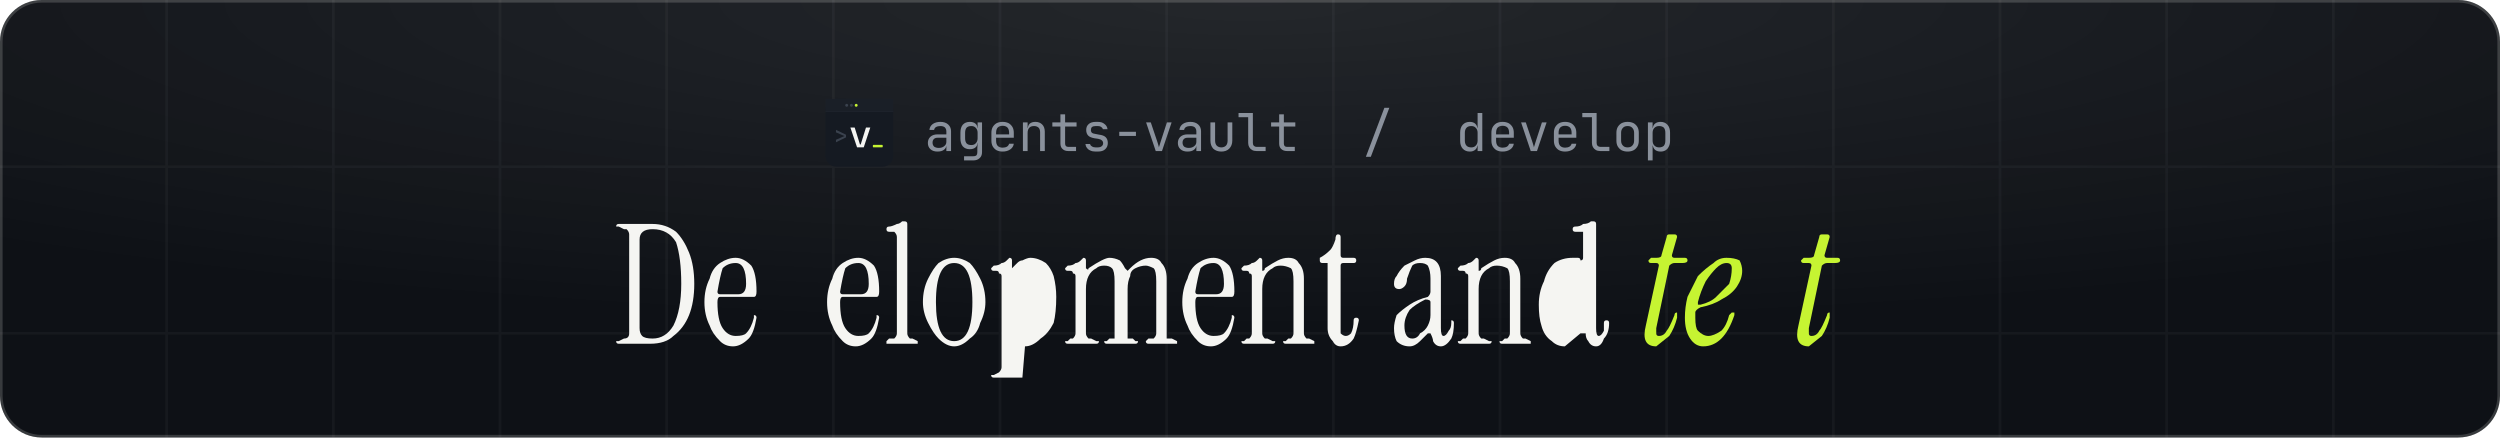
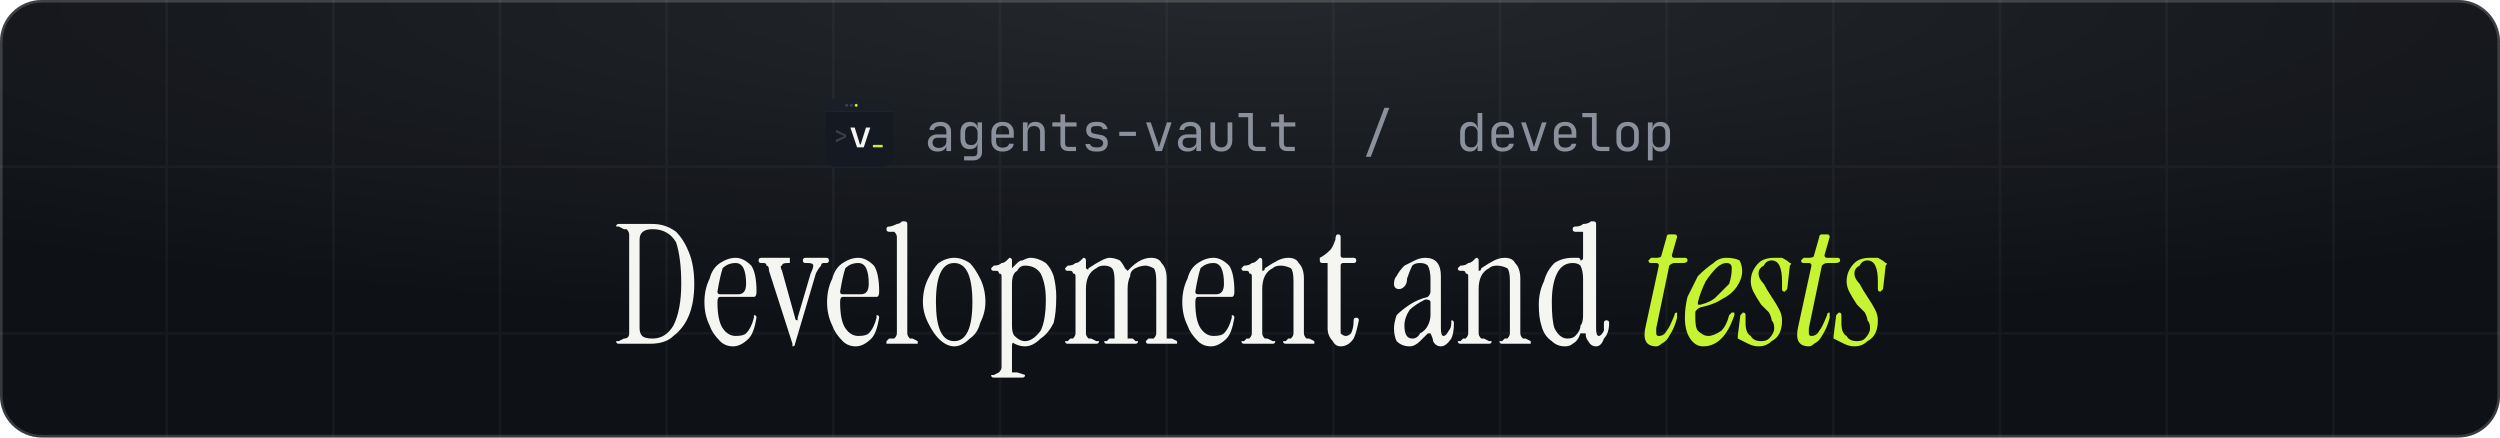
<svg xmlns="http://www.w3.org/2000/svg" width="960" height="168" viewBox="0 0 960 168" role="img" aria-label="Development and tests">
  <defs>
    <radialGradient id="l" cx="0.5" cy="0" r="0.75">
      <stop offset="0" stop-color="#fff" stop-opacity="0.09" />
      <stop offset="1" stop-color="#fff" stop-opacity="0" />
    </radialGradient>
    <clipPath id="c">
      <rect width="960" height="168" rx="16" />
    </clipPath>
-     <path id="g0" d="M5 0.2Q3.3 0.2 2.3-0.7Q1.3-1.6 1.3-3.1Q1.3-4.6 2.3-5.5Q3.3-6.4 5-6.4L8.4-6.4L8.4-7.5Q8.4-8.5 7.8-9.1Q7.2-9.6 6.1-9.6Q5.1-9.6 4.4-9.2Q3.8-8.8 3.7-8.1L1.9-8.1Q2-9.5 3.2-10.4Q4.4-11.2 6.1-11.2Q8-11.2 9.1-10.2Q10.2-9.2 10.2-7.6L10.2 0L8.4 0L8.4-2.1L8.4-2.1Q8.3-1.1 7.5-0.5Q6.6 0.2 5 0.2M5.5-1.2Q6.8-1.2 7.6-1.9Q8.4-2.5 8.4-3.5L8.4-5.1L5-5.1Q4.1-5.1 3.6-4.6Q3.1-4.1 3.1-3.2Q3.1-2.3 3.7-1.7Q4.4-1.2 5.5-1.2" />
-     <path id="g1" d="M6.7 3.6L3.2 3.6L3.2 2L6.7 2Q7.6 2 8 1.6Q8.3 1.2 8.3 0.4L8.3-1L8.4-3L8.3-3Q8.3-2 7.6-1.4Q6.8-0.7 5.4-0.7Q3.7-0.7 2.7-1.8Q1.8-2.9 1.8-4.8L1.8-7.1Q1.8-9 2.7-10.1Q3.7-11.2 5.4-11.2Q6.8-11.2 7.6-10.5Q8.3-9.9 8.3-8.9L8.4-8.9L8.4-11L10.1-11L10.1 0.4Q10.1 1.9 9.2 2.7Q8.3 3.6 6.7 3.6M6-2.3Q7.1-2.3 7.7-3Q8.4-3.7 8.4-4.9L8.4-7Q8.4-8.2 7.7-8.9Q7.1-9.6 6-9.6Q4.8-9.6 4.2-9Q3.6-8.3 3.6-7L3.6-4.9Q3.6-3.6 4.2-2.9Q4.8-2.3 6-2.3" />
-     <path id="g2" d="M6 0.2Q4.7 0.2 3.7-0.3Q2.8-0.8 2.2-1.8Q1.7-2.7 1.7-4L1.7-7Q1.7-8.3 2.2-9.2Q2.8-10.2 3.7-10.7Q4.7-11.2 6-11.2Q7.3-11.2 8.3-10.7Q9.2-10.2 9.8-9.2Q10.3-8.3 10.3-7L10.3-5.1L3.5-5.1L3.5-4Q3.5-2.7 4.1-2Q4.8-1.3 6-1.3Q7-1.3 7.7-1.7Q8.3-2.1 8.5-2.8L10.3-2.8Q10.1-1.4 8.9-0.6Q7.7 0.2 6 0.2M3.5-6.4L8.5-6.4L8.5-7Q8.5-8.3 7.9-9Q7.2-9.7 6-9.7Q4.8-9.7 4.1-9Q3.5-8.3 3.5-7" />
-     <path id="g3" d="M3.6 0L1.8 0L1.8-11L3.6-11L3.6-8.9L3.7-8.9Q3.8-9.9 4.4-10.5Q5.2-11.2 6.6-11.2Q8.2-11.2 9.2-10.2Q10.2-9.2 10.2-7.4L10.2 0L8.4 0L8.4-7.2Q8.4-8.4 7.8-9Q7.1-9.6 6.1-9.6Q4.9-9.6 4.3-9Q3.6-8.3 3.6-7" />
-     <path id="g4" d="M10.2 0L7.2 0Q5.8 0 5-0.8Q4.2-1.5 4.2-2.9L4.2-9.4L1.1-9.4L1.1-11L4.2-11L4.2-14.1L6-14.1L6-11L10.4-11L10.4-9.4L6-9.4L6-2.9Q6-1.6 7.2-1.6L10.2-1.6" />
-     <path id="g5" d="M6.5 0.2L5.7 0.2Q4.5 0.2 3.7-0.2Q2.9-0.5 2.4-1.2Q1.9-1.8 1.8-2.7L3.6-2.7Q3.7-2.1 4.3-1.8Q4.8-1.4 5.7-1.4L6.5-1.4Q7.6-1.4 8.1-1.9Q8.6-2.3 8.6-3Q8.6-3.7 8.1-4.1Q7.7-4.5 6.7-4.7L5.3-4.9Q3.6-5.2 2.9-5.9Q2.1-6.7 2.1-8.1Q2.1-9.5 3-10.3Q3.9-11.2 5.8-11.2L6.6-11.2Q8.2-11.2 9.1-10.4Q10.1-9.7 10.3-8.4L8.5-8.4Q8.4-8.9 7.9-9.2Q7.4-9.6 6.6-9.6L5.8-9.6Q4.8-9.6 4.3-9.2Q3.9-8.8 3.9-8Q3.9-7.4 4.3-7Q4.7-6.7 5.5-6.6L7-6.3Q8.8-6.1 9.6-5.3Q10.4-4.5 10.4-3.1Q10.4-1.6 9.4-0.7Q8.5 0.2 6.5 0.2" />
-     <path id="g6" d="M9.2-5.8L2.8-5.8L2.8-7.4L9.2-7.4" />
-     <path id="g7" d="M7.2 0L4.8 0L1.1-11L2.9-11L5.4-3.6Q5.6-2.9 5.8-2.3Q6-1.7 6-1.4Q6.1-1.7 6.3-2.3Q6.5-2.9 6.7-3.6L9.1-11L10.9-11" />
-     <path id="g8" d="M6 0.2Q4.1 0.2 2.9-0.9Q1.8-2.1 1.8-4L1.8-11L3.6-11L3.6-4Q3.6-2.8 4.2-2.1Q4.9-1.4 6-1.4Q7.1-1.4 7.8-2.1Q8.4-2.8 8.4-4L8.4-11L10.2-11L10.2-4Q10.2-2.1 9-0.9Q7.9 0.2 6 0.2" />
-     <path id="g9" d="M11 0L7.5 0Q6.5 0 5.8-0.4Q5.1-0.8 4.7-1.5Q4.3-2.2 4.3-3.1L4.3-13L0.6-13L0.6-14.6L6.1-14.6L6.1-3.1Q6.1-2.4 6.5-2Q6.9-1.6 7.5-1.6L11-1.6" />
-     <path id="g11" d="M3.4 2.2L1.5 2.2L8.6-16.6L10.5-16.6" />
-     <path id="g12" d="M5.4 0.2Q3.7 0.2 2.7-0.9Q1.7-2 1.7-3.9L1.7-7.1Q1.7-9 2.7-10.1Q3.7-11.2 5.4-11.2Q6.7-11.2 7.5-10.5Q8.2-9.8 8.3-8.9L8.4-8.9L8.4-11.4L8.4-14.6L10.2-14.6L10.2 0L8.4 0L8.4-2.1L8.3-2.1Q8.2-1.1 7.5-0.5Q6.7 0.2 5.4 0.2M6-1.4Q7.1-1.4 7.7-2.1Q8.4-2.8 8.4-4L8.4-7Q8.4-8.2 7.7-8.9Q7.1-9.6 6-9.6Q4.8-9.6 4.2-9Q3.5-8.3 3.5-7L3.5-4Q3.5-2.7 4.2-2Q4.8-1.4 6-1.4" />
-     <path id="g13" d="M6 0.2Q4.7 0.2 3.7-0.3Q2.8-0.8 2.2-1.8Q1.7-2.7 1.7-4L1.7-7Q1.7-8.3 2.2-9.2Q2.8-10.2 3.7-10.7Q4.7-11.2 6-11.2Q7.3-11.2 8.3-10.7Q9.2-10.2 9.8-9.2Q10.3-8.3 10.3-7L10.3-4Q10.3-2.7 9.8-1.8Q9.2-0.8 8.3-0.3Q7.3 0.2 6 0.2M6-1.4Q7.2-1.4 7.8-2.1Q8.5-2.8 8.5-4L8.5-7Q8.5-8.2 7.8-8.9Q7.2-9.6 6-9.6Q4.8-9.6 4.2-8.9Q3.5-8.2 3.5-7L3.5-4Q3.5-2.8 4.2-2.1Q4.8-1.4 6-1.4" />
-     <path id="g14" d="M3.6 3.6L1.8 3.6L1.8-11L3.6-11L3.6-8.9L3.7-8.9Q3.8-9.9 4.5-10.5Q5.3-11.2 6.7-11.2Q8.3-11.2 9.3-10.1Q10.3-9 10.3-7.1L10.3-3.9Q10.3-2.6 9.8-1.7Q9.4-0.8 8.6-0.3Q7.8 0.2 6.7 0.2Q5.3 0.2 4.5-0.5Q3.8-1.2 3.7-2.1L3.6-2.1L3.6 0.4L3.6 3.6M6.1-1.4Q7.2-1.4 7.9-2Q8.5-2.7 8.5-4L8.5-7Q8.5-8.3 7.9-9Q7.2-9.6 6.1-9.6Q5-9.6 4.3-8.9Q3.6-8.2 3.6-7L3.6-4Q3.6-2.8 4.3-2.1Q5-1.4 6.1-1.4" />
-     <path id="g15" d="M14 0L2 0Q1 0 1-1Q1-1 2-1L4-2Q6-2 6-4L6-42Q6-43 5-44Q5-44 4-44L2-45Q1-45 1-45Q1-46 2-46L15-46Q20-46 24-43Q27-40 29-35Q31-30 31-23Q31-16 29-11Q27-6 23-3Q20 0 14 0M15-2Q20-2 23-7Q26-13 26-23Q26-33 24-39Q21-44 15-44Q10-44 10-40L10-6Q10-4 11-3Q12-2 15-2" />
-     <path id="g16" d="M12 1Q9 1 7-1Q4-4 3-7Q1-11 1-16Q1-21 3-25Q4-29 7-31Q10-33 13-33Q16-33 19-30Q21-27 21-20Q21-18 20-18L7-18Q6-18 6-16Q6-9 8-6Q10-3 13-3Q16-3 17-4Q19-6 20-10Q20-11 20-11Q21-11 21-10Q20-4 18-2Q15 1 12 1M7-19L14-19Q17-19 17-23Q17-27 16-29Q15-31 13-31Q10-31 8-29Q7-26 6-20Q6-19 7-19" />
-     <path id="g17" d="M12 1Q12 1 120L3-28Q3-30 2-30Q2-31 1-31L0-31Q-1-31-1-32Q-1-33 0-33L11-33Q11-33 11-32Q11-31 11-31L10-31Q8-31 8-30Q7-30 8-28L13-10Q13-9 14-9Q14-9 14-10L19-27Q20-29 20-30Q20-31 18-31L17-31Q16-31 16-32Q16-33 17-33L25-33Q26-33 26-32Q26-31 25-31L24-31Q23-31 23-30Q22-29 21-27L130Q13 1 12 1" />
-     <path id="g18" d="M13 0L1 0Q1 0 1-1Q1-1 1-1L2-2Q3-2 4-2Q5-3 5-4L5-41Q5-42 4-43Q4-43 3-43L2-43Q1-43 1-44Q1-45 2-45Q3-45 5-46Q6-46 7-47Q8-47 8-47Q9-47 9-46L9-4Q9-3 10-2Q10-2 11-2L13-1Q13-1 13-1Q13 0 13 0" />
-     <path id="g19" d="M13 1Q10 1 7-2Q5-4 3-8Q1-12 1-16Q1-21 3-25Q5-29 7-31Q10-33 13-33Q16-33 19-31Q21-29 23-25Q25-21 25-16Q25-12 23-8Q22-4 19-2Q16 1 13 1M13-1Q20-1 20-16Q20-31 13-31Q6-31 6-16Q6-1 13-1" />
-     <path id="g20" d="M13 13L2 13Q1 13 1 12Q1 12 2 12L2 12Q4 11 4 11Q5 10 5 9L5-26Q5-27 4-27Q4-28 3-28L2-28Q1-28 1-29Q1-29 2-30Q4-30 5-31Q6-31 7-32Q8-33 8-33Q9-33 9-32L9-30Q9-30 9-29Q9-29 10-30L11-31Q12-32 13-32Q15-33 16-33Q19-33 22-31Q24-29 25-26Q26-22 26-18Q26-12 25-8Q23-4 20-2Q17 1 14 1Q12 1 100Q9-1 9 1L9 9Q9 10 9 11Q10 11 11 11L14 12Q14 12 14 12Q14 13 13 13M14-1Q17-1 20-5Q22-9 22-17Q22-23 20-27Q18-30 14-30Q12-30 11-28Q9-27 9-23L9-7Q9-4 10-3Q12-1 14-1" />
-     <path id="g21" d="M13 0L2 0Q1 0 1-1Q1-1 2-1L3-2Q4-2 4-2Q5-3 5-4L5-26Q5-27 4-27Q4-28 3-28L2-28Q1-28 1-29Q1-29 2-30Q4-30 5-31Q6-31 7-32Q8-33 8-33Q9-33 9-32L9-29Q9-29 9-29Q10-28 10-29Q13-31 15-32Q17-33 18-33Q20-33 22-32Q23-31 24-29Q24-29 25-28Q25-28 26-29Q28-31 30-32Q32-33 34-33Q37-33 38-31Q40-29 40-25L40-4Q40-3 40-2Q41-2 42-2L44-1Q44-1 44-1Q44 0 44 0L33 0Q32 0 32-1Q32-1 32-1L33-2Q35-2 35-2Q36-3 36-4L36-24Q36-28 35-29Q33-30 32-30Q30-30 28-29Q26-28 26-26Q25-24 25-21L25-4Q25-3 25-2Q25-2 27-2L28-1Q29-1 29-1Q29 0 28 0L17 0Q16 0 16-1Q16-1 17-1L18-2Q19-2 20-2Q20-3 20-4L20-24Q20-28 19-29Q18-30 16-30Q14-30 13-29Q11-28 10-26Q9-24 9-21L9-4Q9-3 10-2Q10-2 11-2L13-1Q14-1 14-1Q14 0 13 0" />
-     <path id="g22" d="M13 0L2 0Q1 0 1-1Q1-1 2-1L3-2Q4-2 4-2Q5-3 5-4L5-26Q5-27 4-27Q4-28 3-28L2-28Q1-28 1-29Q1-29 2-30Q4-30 5-31Q6-31 7-32Q8-33 8-33Q9-33 9-32L9-29Q9-29 9-28Q10-28 10-29Q13-31 15-32Q17-33 19-33Q22-33 23-31Q25-29 25-25L25-4Q25-3 26-2Q26-2 27-2L29-1Q29-1 29-1Q29 0 29 0L18 0Q17 0 17-1Q17-1 18-1L19-2Q20-2 20-2Q21-3 21-4L21-24Q21-28 20-29Q18-30 16-30Q14-30 13-29Q11-28 10-26Q9-24 9-21L9-4Q9-3 10-2Q10-2 11-2L13-1Q14-1 14-1Q14 0 13 0" />
-     <path id="g23" d="M9 1Q7 1 6-1Q4-3 4-6L4-30Q4-31 4-31L2-31Q1-31 1-32Q1-32 1-33Q3-34 5-36Q6-37 7-40Q7-42 8-42Q9-42 9-41L9-34Q9-33 10-33L14-33Q15-33 15-32Q15-31 14-31L10-31Q9-31 9-30L9-6Q9-5 9-4Q10-3 11-3Q12-3 13-4Q14-6 14-9Q14-10 15-10Q16-10 16-9Q15-4 14-2Q12 1 9 1" />
-     <path id="g25" d="M8 1Q5 1 3-1Q2-3 2-6Q2-8 3-11Q5-13 8-15Q11-17 15-18Q16-19 16-20L16-25Q16-28 15-30Q14-31 12-31Q10-31 9-30Q8-28 7-25Q7-23 6-22Q5-21 4-21Q2-21 2-23Q2-25 3-26Q4-28 6-30Q8-31 10-32Q12-33 14-33Q20-33 20-26L20-6Q20-3 21-3Q22-3 23-5Q24-6 24-8Q24-9 24-9Q25-9 25-8Q25-4 24-2Q22 1 20 1Q18 1 17-1Q17-2 16-4Q16-4 16-4Q15-4 15-4Q13-2 12-1Q10 1 8 1M9-2Q11-2 12-4Q14-5 15-7Q16-9 16-11L16-16Q16-17 14-17Q10-15 8-13Q6-10 6-7Q6-2 9-2" />
-     <path id="g26" d="M12 1Q9 1 7-1Q4-3 3-7Q2-10 2-15Q2-20 4-24Q5-28 8-31Q11-33 15-33Q16-33 17-33Q18-33 18-32Q19-32 19-33L19-41Q19-42 19-43Q19-43 18-43L16-43Q15-43 15-44Q15-45 16-45Q18-45 19-46Q21-46 22-47Q23-47 23-47Q24-47 24-46L24-6Q24-3 25-3Q26-3 27-5Q27-6 27-8Q27-9 28-9Q29-9 29-8Q29-4 27-2Q26 1 24 1Q22 1 21-1Q20-2 20-4Q20-4 19-4Q19-4 18-4Q17-1 150Q14 1 12 1M13-2Q15-2 16-3Q18-5 18-7Q19-8 19-11L19-25Q19-28 18-30Q17-31 15-31Q11-31 9-27Q7-23 7-16Q7-9 8-6Q10-2 13-2" />
-     <path id="g27" d="M7 1Q4 1 3-1Q2-3 3-7L8-30Q8-31 7-31L5-31Q4-31 4-32Q4-32 4-32Q5-33 5-33L7-33Q9-33 9-34L11-41Q11-42 12-42L14-42Q15-42 15-41L13-34Q13-33 14-33L18-33Q19-33 19-32Q19-31 17-31L14-31Q13-31 12-30L7-6Q7-5 7-4Q7-3 8-3Q10-3 11-5Q12-6 14-11Q14-12 15-12Q15-12 15-12Q15-11 15-10Q14-6 12-3Q11-1 90Q8 1 7 1" />
-     <path id="g28" d="M8 1Q5 1 3-2Q1-5 1-10Q1-14 2-18Q4-22 6-26Q9-29 12-31Q14-33 17-33Q20-33 22-32Q23-30 23-28Q23-25 21-22Q19-19 15-17Q12-15 7-14Q5-13 5-12Q5-12 5-11Q5-11 5-10Q5-6 6-5Q8-3 10-3Q12-3 15-5Q17-7 18-11Q19-12 19-12Q20-12 20-12Q20-11 20-11Q18-5 15-2Q12 1 8 1M6-16Q6-16 6-15Q6-15 7-15Q11-16 13-18Q16-21 18-23Q19-26 19-29Q19-31 17-31Q15-31 13-29Q11-27 9-24Q7-20 6-16" />
-     <path id="g29" d="M7 1Q5 1 30Q1-1-1-2Q-1-2-1-3L0-11Q1-12 1-12Q2-12 2-11L2-8Q2-4 4-3Q5-1 8-1Q10-1 11-2Q13-4 13-6Q13-8 12-9Q12-10 11-12Q10-13 8-15Q6-18 5-20Q4-22 4-24Q4-28 7-31Q9-33 13-33Q15-33 16-33Q18-32 19-31Q20-31 19-30L18-21Q17-20 17-20Q16-20 16-21L16-24Q16-28 15-30Q14-32 12-32Q10-32 9-30Q7-29 7-27Q7-25 9-23Q10-21 12-18Q14-15 15-13Q16-11 16-9Q16-6 15-4Q14-2 12-1Q10 1 7 1" />
+     <path id="g0" d="M5.0 0.2L5.0 0.2Q3.3 0.2 2.3-0.7Q1.3-1.6 1.3-3.1L1.3-3.1Q1.3-4.6 2.3-5.5Q3.3-6.4 5-6.4L5-6.4L8.4-6.4L8.4-7.5Q8.4-8.5 7.8-9.1Q7.2-9.6 6.1-9.6L6.1-9.6Q5.1-9.6 4.4-9.2Q3.8-8.8 3.7-8.1L3.7-8.1L1.9-8.1Q2.0-9.5 3.2-10.4Q4.4-11.2 6.1-11.2L6.1-11.2Q8-11.2 9.1-10.2Q10.2-9.2 10.2-7.6L10.2-7.6L10.2 0L8.4 0L8.4-2.1L8.4-2.1Q8.3-1.1 7.5-0.5L7.5-0.5Q6.6 0.2 5.0 0.2ZM5.5-1.2L5.5-1.2Q6.8-1.2 7.6-1.9Q8.4-2.5 8.4-3.5L8.4-3.5L8.4-5.1L5.0-5.1Q4.1-5.1 3.6-4.6Q3.1-4.1 3.1-3.2L3.1-3.2Q3.1-2.3 3.7-1.8Q4.4-1.2 5.5-1.2Z" />
+     <path id="g1" d="M6.7 3.6L3.2 3.6L3.2 2.0L6.7 2.0Q7.6 2.0 8.0 1.6Q8.3 1.2 8.3 0.4L8.3 0.4L8.3-1L8.4-3L8.3-3Q8.3-2.0 7.6-1.4L7.6-1.4Q6.8-0.7 5.4-0.7L5.4-0.7Q3.7-0.7 2.7-1.8Q1.8-2.9 1.8-4.8L1.8-4.8L1.8-7.1Q1.8-9 2.7-10.1Q3.7-11.2 5.4-11.2L5.4-11.2Q6.8-11.2 7.6-10.5L7.6-10.5Q8.3-9.9 8.3-8.9L8.3-8.9L8.4-8.9L8.4-11L10.1-11L10.1 0.4Q10.1 1.9 9.2 2.7Q8.3 3.6 6.7 3.6L6.7 3.6ZM6.0-2.3L6.0-2.3Q7.1-2.3 7.7-3.0Q8.4-3.7 8.4-4.9L8.4-4.9L8.4-7Q8.4-8.2 7.7-8.9Q7.1-9.6 6.0-9.6L6.0-9.6Q4.8-9.6 4.2-9.0Q3.6-8.3 3.6-7L3.6-7L3.6-4.9Q3.6-3.6 4.2-2.9Q4.8-2.3 6.0-2.3Z" />
+     <path id="g2" d="M6 0.2L6 0.2Q4.7 0.2 3.7-0.3Q2.8-0.8 2.2-1.8Q1.7-2.7 1.7-4L1.7-4L1.7-7Q1.7-8.3 2.2-9.2Q2.8-10.2 3.7-10.7Q4.7-11.2 6-11.2Q7.3-11.2 8.3-10.7Q9.2-10.2 9.8-9.2Q10.3-8.3 10.3-7L10.3-7L10.3-5.1L3.5-5.1L3.5-4Q3.5-2.7 4.1-2.0Q4.8-1.3 6-1.3L6-1.3Q7.0-1.3 7.7-1.7Q8.3-2.1 8.5-2.8L8.5-2.8L10.3-2.8Q10.1-1.4 8.9-0.6Q7.7 0.2 6 0.2ZM3.5-6.4L8.5-6.4L8.5-7Q8.5-8.3 7.9-9Q7.2-9.7 6-9.7L6-9.7Q4.8-9.7 4.1-9Q3.5-8.3 3.5-7L3.5-7L3.5-6.4Z" />
+     <path id="g3" d="M3.6 0L1.8 0L1.8-11L3.6-11L3.6-8.9L3.7-8.9Q3.8-9.9 4.4-10.5L4.4-10.5Q5.2-11.2 6.6-11.2L6.6-11.2Q8.2-11.2 9.2-10.2Q10.2-9.2 10.2-7.4L10.2-7.4L10.2 0L8.4 0L8.4-7.2Q8.4-8.4 7.8-9.0Q7.1-9.6 6.1-9.6L6.1-9.6Q4.9-9.6 4.3-9.0Q3.6-8.3 3.6-7L3.6-7L3.6 0Z" />
+     <path id="g4" d="M10.2 0L7.2 0Q5.8 0 5.0-0.8Q4.2-1.5 4.2-2.9L4.2-2.9L4.2-9.4L1.1-9.4L1.1-11L4.2-11L4.2-14.1L6-14.1L6-11L10.4-11L10.4-9.4L6-9.4L6-2.9Q6-1.6 7.2-1.6L7.2-1.6L10.2-1.6L10.2 0Z" />
+     <path id="g5" d="M6.5 0.2L5.7 0.2Q4.5 0.2 3.7-0.2Q2.9-0.5 2.4-1.2Q1.9-1.8 1.8-2.7L1.8-2.7L3.6-2.7Q3.7-2.1 4.3-1.8Q4.8-1.4 5.7-1.4L5.7-1.4L6.5-1.4Q7.6-1.4 8.1-1.9Q8.6-2.3 8.6-3.0L8.6-3.0Q8.6-3.7 8.1-4.1Q7.7-4.5 6.7-4.7L6.7-4.7L5.3-4.9Q3.6-5.2 2.9-5.9Q2.1-6.7 2.1-8.1L2.1-8.1Q2.1-9.5 3-10.3Q3.9-11.2 5.8-11.2L5.8-11.2L6.6-11.2Q8.2-11.2 9.1-10.4Q10.1-9.7 10.3-8.4L10.3-8.4L8.5-8.4Q8.4-8.9 7.9-9.3Q7.4-9.6 6.6-9.6L6.6-9.6L5.8-9.6Q4.8-9.6 4.3-9.2Q3.9-8.8 3.9-8.0L3.9-8.0Q3.9-7.4 4.3-7.0Q4.7-6.7 5.5-6.6L5.5-6.6L7-6.3Q8.8-6.1 9.6-5.3Q10.4-4.5 10.4-3.1L10.4-3.1Q10.4-1.6 9.4-0.7Q8.5 0.2 6.5 0.2L6.5 0.2Z" />
+     <path id="g6" d="M9.2-5.8L2.8-5.8L2.8-7.4L9.2-7.4L9.2-5.8Z" />
+     <path id="g7" d="M7.2 0L4.8 0L1.1-11L2.9-11L5.4-3.6Q5.6-2.9 5.8-2.3Q6.0-1.7 6.0-1.4L6.0-1.4Q6.1-1.7 6.3-2.3Q6.5-2.9 6.7-3.6L6.7-3.6L9.1-11L10.9-11L7.2 0Z" />
+     <path id="g8" d="M6.0 0.2L6.0 0.2Q4.1 0.2 2.9-0.9Q1.8-2.1 1.8-4L1.8-4L1.8-11L3.6-11L3.6-4Q3.6-2.8 4.2-2.1Q4.9-1.4 6.0-1.4L6.0-1.4Q7.1-1.4 7.8-2.1Q8.4-2.8 8.4-4L8.4-4L8.4-11L10.2-11L10.2-4Q10.2-2.1 9.0-0.9Q7.9 0.2 6.0 0.2Z" />
+     <path id="g9" d="M11 0L7.5 0Q6.5 0 5.8-0.4Q5.1-0.8 4.7-1.5Q4.3-2.2 4.3-3.1L4.3-3.1L4.3-13.0L0.6-13.0L0.6-14.6L6.1-14.6L6.1-3.1Q6.1-2.4 6.5-2.0Q6.9-1.6 7.5-1.6L7.5-1.6L11-1.6L11 0Z" />
+     <path id="g11" d="M3.4 2.2L1.5 2.2L8.6-16.6L10.5-16.6L3.4 2.2Z" />
+     <path id="g12" d="M5.4 0.2L5.4 0.2Q3.7 0.2 2.7-0.9Q1.7-2 1.7-3.9L1.7-3.9L1.7-7.1Q1.7-9 2.7-10.1Q3.7-11.2 5.4-11.2L5.4-11.2Q6.7-11.2 7.5-10.5L7.5-10.5Q8.2-9.8 8.3-8.9L8.3-8.9L8.4-8.9L8.4-11.4L8.4-14.6L10.2-14.6L10.2 0L8.4 0L8.4-2.1L8.3-2.1Q8.2-1.1 7.5-0.5L7.5-0.5Q6.7 0.2 5.4 0.2ZM6.0-1.4L6.0-1.4Q7.1-1.4 7.7-2.1Q8.4-2.8 8.4-4L8.4-4L8.4-7Q8.4-8.2 7.7-8.9Q7.1-9.6 6.0-9.6L6.0-9.6Q4.8-9.6 4.2-9.0Q3.5-8.3 3.5-7L3.5-7L3.5-4Q3.5-2.7 4.2-2.0Q4.8-1.4 6.0-1.4Z" />
+     <path id="g13" d="M6 0.2L6 0.2Q4.7 0.2 3.7-0.3Q2.8-0.8 2.2-1.8Q1.7-2.7 1.7-4.0L1.7-4.0L1.7-7.0Q1.7-8.3 2.2-9.2Q2.8-10.2 3.7-10.7Q4.7-11.2 6-11.2L6-11.2Q7.3-11.2 8.3-10.7Q9.2-10.2 9.8-9.2Q10.3-8.3 10.3-7.0L10.3-7.0L10.3-4.0Q10.3-2.7 9.8-1.8Q9.2-0.8 8.3-0.3Q7.3 0.2 6 0.2ZM6-1.4L6-1.4Q7.2-1.4 7.8-2.1Q8.5-2.8 8.5-4.0L8.5-4.0L8.5-7.0Q8.5-8.2 7.8-8.9Q7.2-9.6 6-9.6L6-9.6Q4.8-9.6 4.2-8.9Q3.5-8.2 3.5-7.0L3.5-7.0L3.5-4.0Q3.5-2.8 4.2-2.1Q4.8-1.4 6-1.4Z" />
+     <path id="g14" d="M3.6 3.6L1.8 3.6L1.8-11L3.6-11L3.6-8.9L3.7-8.9Q3.8-9.9 4.5-10.5L4.5-10.5Q5.3-11.2 6.7-11.2L6.7-11.2Q8.3-11.2 9.3-10.1Q10.3-9.0 10.3-7.1L10.3-7.1L10.3-3.9Q10.3-2.6 9.8-1.7Q9.4-0.8 8.6-0.3Q7.8 0.2 6.7 0.2L6.7 0.2Q5.3 0.2 4.5-0.5L4.5-0.5Q3.8-1.2 3.7-2.1L3.7-2.1L3.6-2.1L3.6 0.4L3.6 3.6ZM6.1-1.4L6.1-1.4Q7.2-1.4 7.9-2.0Q8.5-2.7 8.5-4L8.5-4L8.5-7Q8.5-8.3 7.9-9.0Q7.2-9.6 6.1-9.6L6.1-9.6Q5.0-9.6 4.3-8.9Q3.6-8.2 3.6-7L3.6-7L3.6-4Q3.6-2.8 4.3-2.1Q5.0-1.4 6.1-1.4Z" />
+     <path id="g15" d="M14 0L2 0Q1 0 1-1L1-1Q1-1 2-1L2-1L4-2Q6-2 6-4L6-4L6-42Q6-43 5-44Q5-44 4-44L4-44L2-45Q1-45 1-45L1-45Q1-46 2-46L2-46L15-46Q20-46 24-43Q27-40 29-35Q31-30 31-23L31-23Q31-16 29-11Q27-6 23-3Q20 0 14 0L14 0ZM15-2L15-2Q20-2 23-7Q26-13 26-23L26-23Q26-33 24-39Q21-44 15-44L15-44Q10-44 10-40L10-40L10-6Q10-4 11-3Q12-2 15-2Z" />
+     <path id="g16" d="M12 1L12 1Q9 1 7-1Q4-4 3-7Q1-11 1-16L1-16Q1-21 3-25Q4-29 7-31Q10-33 13-33L13-33Q16-33 19-30Q21-27 21-20L21-20Q21-18 20-18L20-18L7-18Q6-18 6-16L6-16Q6-9 8-6Q10-3 13-3L13-3Q16-3 17-4Q19-6 20-10L20-10Q20-11 20-11L20-11Q21-11 21-10L21-10Q20-4 18-2Q15 1 12 1ZM7-19L7-19L14-19Q17-19 17-23L17-23Q17-27 16-29Q15-31 13-31L13-31Q10-31 8-29Q7-26 6-20L6-20Q6-19 7-19Z" />
+     <path id="g17" d="M12 1L12 1Q12 1 12-0L12-0L3-28Q3-30 2-30Q2-31 1-31L1-31L-0-31Q-1-31-1-32L-1-32Q-1-33 0-33L0-33L11-33Q11-33 11-32L11-32Q11-31 11-31L11-31L10-31Q8-31 8-30Q7-30 8-28L8-28L13-10Q13-9 14-9Q14-9 14-10L14-10L19-27Q20-29 20-30Q20-31 18-31L18-31L17-31Q16-31 16-32L16-32Q16-33 17-33L17-33L25-33Q26-33 26-32L26-32Q26-31 25-31L25-31L24-31Q23-31 23-30Q22-29 21-27L21-27L13-0Q13 1 12 1Z" />
+     <path id="g18" d="M13 0L1 0Q1 0 1-1L1-1Q1-1 1-1L1-1L2-2Q3-2 4-2Q5-3 5-4L5-4L5-41Q5-42 4-43Q4-43 3-43L3-43L2-43Q1-43 1-44L1-44Q1-45 2-45L2-45Q3-45 5-46Q6-46 7-47L7-47Q8-47 8-47L8-47Q9-47 9-46L9-46L9-4Q9-3 10-2Q10-2 11-2L11-2L13-1Q13-1 13-1L13-1Q13 0 13 0L13 0Z" />
+     <path id="g19" d="M13 1L13 1Q10 1 7-2Q5-4 3-8Q1-12 1-16L1-16Q1-21 3-25Q5-29 7-31Q10-33 13-33L13-33Q16-33 19-31Q21-29 23-25Q25-21 25-16L25-16Q25-12 23-8Q22-4 19-2Q16 1 13 1ZM13-1L13-1Q20-1 20-16L20-16Q20-31 13-31L13-31Q6-31 6-16L6-16Q6-1 13-1Z" />
+     <path id="g20" d="M13 13L2 13Q1 13 1 12L1 12Q1 12 2 12L2 12L2 12Q4 11 4 11Q5 10 5 9L5 9L5-26Q5-27 4-27Q4-28 3-28L3-28L2-28Q1-28 1-29L1-29Q1-29 2-30L2-30Q4-30 5-31Q6-31 7-32L7-32Q8-33 8-33L8-33Q9-33 9-32L9-32L9-30Q9-30 9-29Q9-29 10-30L10-30L11-31Q12-32 13-32Q15-33 16-33L16-33Q19-33 22-31Q24-29 25-26Q26-22 26-18L26-18Q26-12 25-8Q23-4 20-2Q17 1 14 1L14 1Q12 1 10-0L10-0Q9-1 9 1L9 1L9 9Q9 10 9 11Q10 11 11 11L11 11L14 12Q14 12 14 12L14 12Q14 13 13 13L13 13ZM14-1L14-1Q17-1 20-5Q22-9 22-17L22-17Q22-23 20-27Q18-30 14-30L14-30Q12-30 11-28Q9-27 9-23L9-23L9-7Q9-4 10-3Q12-1 14-1Z" />
+     <path id="g21" d="M13 0L2 0Q1 0 1-1L1-1Q1-1 2-1L2-1L3-2Q4-2 4-2Q5-3 5-4L5-4L5-26Q5-27 4-27Q4-28 3-28L3-28L2-28Q1-28 1-29L1-29Q1-29 2-30L2-30Q4-30 5-31Q6-31 7-32L7-32Q8-33 8-33L8-33Q9-33 9-32L9-32L9-29Q9-29 9-29Q10-28 10-29L10-29Q13-31 15-32Q17-33 18-33L18-33Q20-33 22-32Q23-31 24-29L24-29Q24-29 25-28Q25-28 26-29L26-29Q28-31 30-32Q32-33 34-33L34-33Q37-33 38-31Q40-29 40-25L40-25L40-4Q40-3 40-2Q41-2 42-2L42-2L44-1Q44-1 44-1L44-1Q44 0 44 0L44 0L33 0Q32 0 32-1L32-1Q32-1 32-1L32-1L33-2Q35-2 35-2Q36-3 36-4L36-4L36-24Q36-28 35-29Q33-30 32-30L32-30Q30-30 28-29Q26-28 26-26Q25-24 25-21L25-21L25-4Q25-3 25-2Q25-2 27-2L27-2L28-1Q29-1 29-1L29-1Q29 0 28 0L28 0L17 0Q16 0 16-1L16-1Q16-1 17-1L17-1L18-2Q19-2 20-2Q20-3 20-4L20-4L20-24Q20-28 19-29Q18-30 16-30L16-30Q14-30 13-29Q11-28 10-26Q9-24 9-21L9-21L9-4Q9-3 10-2Q10-2 11-2L11-2L13-1Q14-1 14-1L14-1Q14 0 13 0L13 0Z" />
+     <path id="g22" d="M13 0L2 0Q1 0 1-1L1-1Q1-1 2-1L2-1L3-2Q4-2 4-2Q5-3 5-4L5-4L5-26Q5-27 4-27Q4-28 3-28L3-28L2-28Q1-28 1-29L1-29Q1-29 2-30L2-30Q4-30 5-31Q6-31 7-32L7-32Q8-33 8-33L8-33Q9-33 9-32L9-32L9-29Q9-29 9-28Q10-28 10-29L10-29Q13-31 15-32Q17-33 19-33L19-33Q22-33 23-31Q25-29 25-25L25-25L25-4Q25-3 26-2Q26-2 27-2L27-2L29-1Q29-1 29-1L29-1Q29 0 29 0L29 0L18 0Q17 0 17-1L17-1Q17-1 18-1L18-1L19-2Q20-2 20-2Q21-3 21-4L21-4L21-24Q21-28 20-29Q18-30 16-30L16-30Q14-30 13-29Q11-28 10-26Q9-24 9-21L9-21L9-4Q9-3 10-2Q10-2 11-2L11-2L13-1Q14-1 14-1L14-1Q14 0 13 0L13 0Z" />
+     <path id="g23" d="M9 1L9 1Q7 1 6-1Q4-3 4-6L4-6L4-30Q4-31 4-31L4-31L2-31Q1-31 1-32L1-32Q1-32 1-33L1-33Q3-34 5-36Q6-37 7-40L7-40Q7-42 8-42L8-42Q9-42 9-41L9-41L9-34Q9-33 10-33L10-33L14-33Q15-33 15-32L15-32Q15-31 14-31L14-31L10-31Q9-31 9-30L9-30L9-6Q9-5 9-4Q10-3 11-3L11-3Q12-3 13-4Q14-6 14-9L14-9Q14-10 15-10L15-10Q16-10 16-9L16-9Q15-4 14-2Q12 1 9 1Z" />
+     <path id="g25" d="M8 1L8 1Q5 1 3-1Q2-3 2-6L2-6Q2-8 3-11Q5-13 8-15Q11-17 15-18L15-18Q16-19 16-20L16-20L16-25Q16-28 15-30Q14-31 12-31L12-31Q10-31 9-30Q8-28 7-25L7-25Q7-23 6-22Q5-21 4-21L4-21Q2-21 2-23L2-23Q2-25 3-26Q4-28 6-30Q8-31 10-32Q12-33 14-33L14-33Q20-33 20-26L20-26L20-6Q20-3 21-3L21-3Q22-3 23-5Q24-6 24-8L24-8Q24-9 24-9L24-9Q25-9 25-8L25-8Q25-4 24-2Q22 1 20 1L20 1Q18 1 17-1Q17-2 16-4L16-4Q16-4 16-4Q15-4 15-4L15-4Q13-2 12-1Q10 1 8 1ZM9-2L9-2Q11-2 12-4Q14-5 15-7Q16-9 16-11L16-11L16-16Q16-17 14-17L14-17Q10-15 8-13Q6-10 6-7L6-7Q6-2 9-2Z" />
+     <path id="g26" d="M12 1L12 1Q9 1 7-1Q4-3 3-7Q2-10 2-15L2-15Q2-20 4-24Q5-28 8-31Q11-33 15-33L15-33Q16-33 17-33Q18-33 18-32L18-32Q19-32 19-33L19-33L19-41Q19-42 19-43Q19-43 18-43L18-43L16-43Q15-43 15-44L15-44Q15-45 16-45L16-45Q18-45 19-46Q21-46 22-47L22-47Q23-47 23-47L23-47Q24-47 24-46L24-46L24-6Q24-3 25-3L25-3Q26-3 27-5Q27-6 27-8L27-8Q27-9 28-9L28-9Q29-9 29-8L29-8Q29-4 27-2Q26 1 24 1L24 1Q22 1 21-1Q20-2 20-4L20-4Q20-4 19-4Q19-4 18-4L18-4Q17-1 15-0Q14 1 12 1ZM13-2L13-2Q15-2 16-3Q18-5 18-7Q19-8 19-11L19-11L19-25Q19-28 18-30Q17-31 15-31L15-31Q11-31 9-27Q7-23 7-16L7-16Q7-9 8-6Q10-2 13-2Z" />
+     <path id="g27" d="M7 1L7 1Q4 1 3-1Q2-3 3-7L3-7L8-30Q8-31 7-31L7-31L5-31Q4-31 4-32L4-32Q4-32 4-32Q5-33 5-33L5-33L7-33Q9-33 9-34L9-34L11-41Q11-42 12-42L12-42L14-42Q15-42 15-41L15-41L13-34Q13-33 14-33L14-33L18-33Q19-33 19-32L19-32Q19-31 17-31L17-31L14-31Q13-31 12-30L12-30L7-6Q7-5 7-4Q7-3 8-3L8-3Q10-3 11-5Q12-6 14-11L14-11Q14-12 15-12L15-12Q15-12 15-12Q15-11 15-10L15-10Q14-6 12-3Q11-1 9-0Q8 1 7 1Z" />
+     <path id="g28" d="M8 1L8 1Q5 1 3-2Q1-5 1-10L1-10Q1-14 2-18Q4-22 6-26Q9-29 12-31Q14-33 17-33L17-33Q20-33 22-32Q23-30 23-28L23-28Q23-25 21-22Q19-19 15-17Q12-15 7-14L7-14Q5-13 5-12L5-12Q5-12 5-11Q5-11 5-10L5-10Q5-6 6-5Q8-3 10-3L10-3Q12-3 15-5Q17-7 18-11L18-11Q19-12 19-12L19-12Q20-12 20-12Q20-11 20-11L20-11Q18-5 15-2Q12 1 8 1ZM6-16L6-16Q6-16 6-15Q6-15 7-15L7-15Q11-16 13-18Q16-21 18-23Q19-26 19-29L19-29Q19-31 17-31L17-31Q15-31 13-29Q11-27 9-24Q7-20 6-16Z" />
+     <path id="g29" d="M7 1L7 1Q5 1 3-0Q1-1-1-2L-1-2Q-1-2-1-3L-1-3L0-11Q1-12 1-12L1-12Q2-12 2-11L2-11L2-8Q2-4 4-3Q5-1 8-1L8-1Q10-1 11-2Q13-4 13-6L13-6Q13-8 12-9Q12-10 11-12Q10-13 8-15L8-15Q6-18 5-20Q4-22 4-24L4-24Q4-28 7-31Q9-33 13-33L13-33Q15-33 16-33Q18-32 19-31L19-31Q20-31 19-30L19-30L18-21Q17-20 17-20L17-20Q16-20 16-21L16-21L16-24Q16-28 15-30Q14-32 12-32L12-32Q10-32 9-30Q7-29 7-27L7-27Q7-25 9-23Q10-21 12-18L12-18Q14-15 15-13Q16-11 16-9L16-9Q16-6 15-4Q14-2 12-1Q10 1 7 1Z" />
  </defs>
  <g clip-path="url(#c)">
    <rect width="960" height="168" fill="#0e1116" />
    <path d="M64 0V168M128 0V168M192 0V168M256 0V168M320 0V168M384 0V168M448 0V168M512 0V168M576 0V168M640 0V168M704 0V168M768 0V168M832 0V168M896 0V168M0 64H960M0 128H960" stroke="#f5f5f2" stroke-opacity="0.04" fill="none" />
    <rect width="960" height="168" fill="url(#l)" />
    <g transform="translate(317 38) scale(0.02539062)">
      <rect width="1024" height="1024" rx="160" fill="#151a22" />
      <rect width="1024" height="190" fill="#1a1f27" />
      <rect y="190" width="1024" height="4" fill="#2a313c" />
      <circle cx="320" cy="96" r="22" fill="#3a424e" />
      <circle cx="392" cy="96" r="22" fill="#3a424e" />
      <circle cx="464" cy="96" r="22" fill="#c6f432" />
      <path d="M158 467L310 541V581L158 655V617L287 561L158 505Z" fill="#3a424e" />
      <path d="M376 432H441L521 688H532L612 432H677L578 732H477Z" fill="#f5f5f2" />
      <rect x="716" y="694.5" width="149" height="37.5" rx="9" fill="#c6f432" />
    </g>
    <g fill="#8a919c">
      <use href="#g0" x="355" y="58" />
      <use href="#g1" x="367" y="58" />
      <use href="#g2" x="379" y="58" />
      <use href="#g3" x="391" y="58" />
      <use href="#g4" x="403" y="58" />
      <use href="#g5" x="415" y="58" />
      <use href="#g6" x="427" y="58" />
      <use href="#g7" x="439" y="58" />
      <use href="#g0" x="451" y="58" />
      <use href="#g8" x="463" y="58" />
      <use href="#g9" x="475" y="58" />
      <use href="#g4" x="487" y="58" />
      <use href="#g11" x="523" y="58" />
      <use href="#g12" x="559" y="58" />
      <use href="#g2" x="571" y="58" />
      <use href="#g7" x="583" y="58" />
      <use href="#g2" x="595" y="58" />
      <use href="#g9" x="607" y="58" />
      <use href="#g13" x="619" y="58" />
      <use href="#g14" x="631" y="58" />
    </g>
    <g fill="#f5f5f2">
      <use href="#g15" x="235.6" y="132" />
      <use href="#g16" x="269.5" y="132" />
      <use href="#g17" x="292.3" y="132" />
      <use href="#g16" x="316.6" y="132" />
      <use href="#g18" x="339.4" y="132" />
      <use href="#g19" x="353.4" y="132" />
      <use href="#g20" x="379.6" y="132" />
      <use href="#g21" x="408" y="132" />
      <use href="#g16" x="453" y="132" />
      <use href="#g22" x="475.7" y="132" />
      <use href="#g23" x="505.8" y="132" />
      <use href="#g25" x="533.3" y="132" />
      <use href="#g22" x="558.8" y="132" />
      <use href="#g26" x="588.9" y="132" />
    </g>
    <g fill="#c6f432">
      <use href="#g27" x="629" y="132" />
      <use href="#g28" x="646" y="132" />
      <use href="#g29" x="668.3" y="132" />
      <use href="#g27" x="687.6" y="132" />
      <use href="#g29" x="705.1" y="132" />
    </g>
  </g>
  <rect x="0.5" y="0.5" width="959" height="167" rx="15.5" fill="none" stroke="#f5f5f2" stroke-opacity="0.18" />
</svg>
